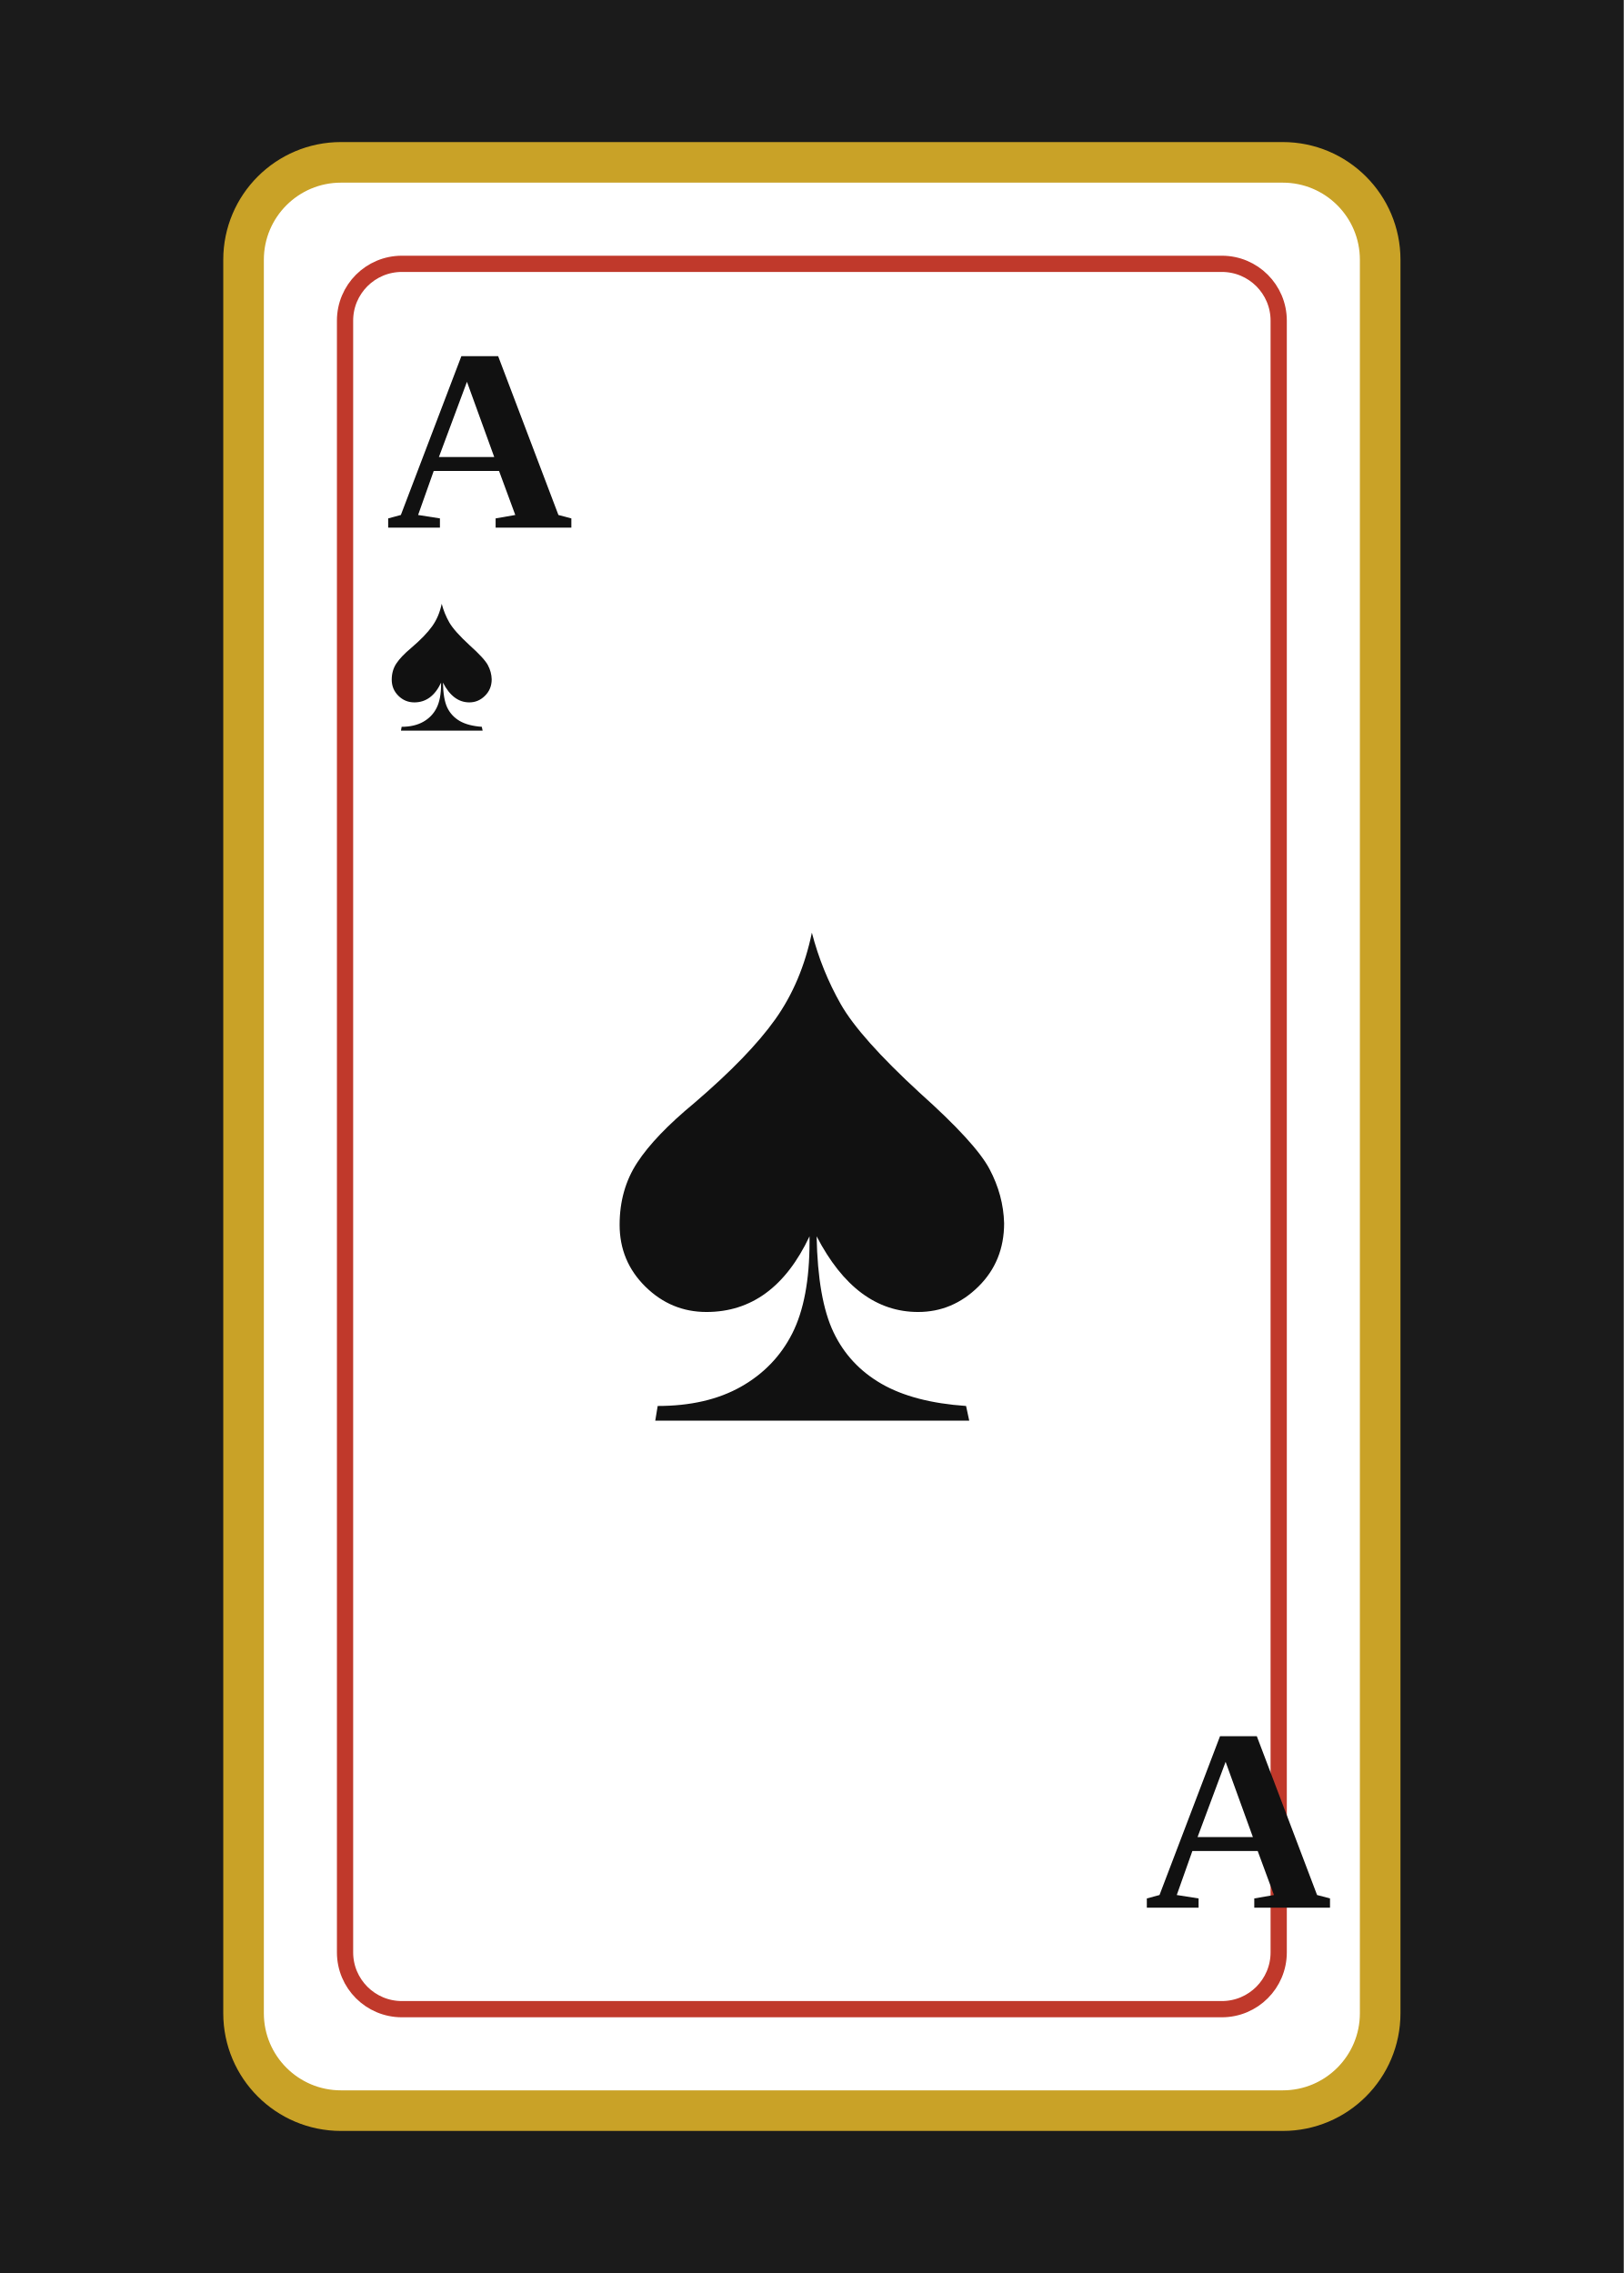
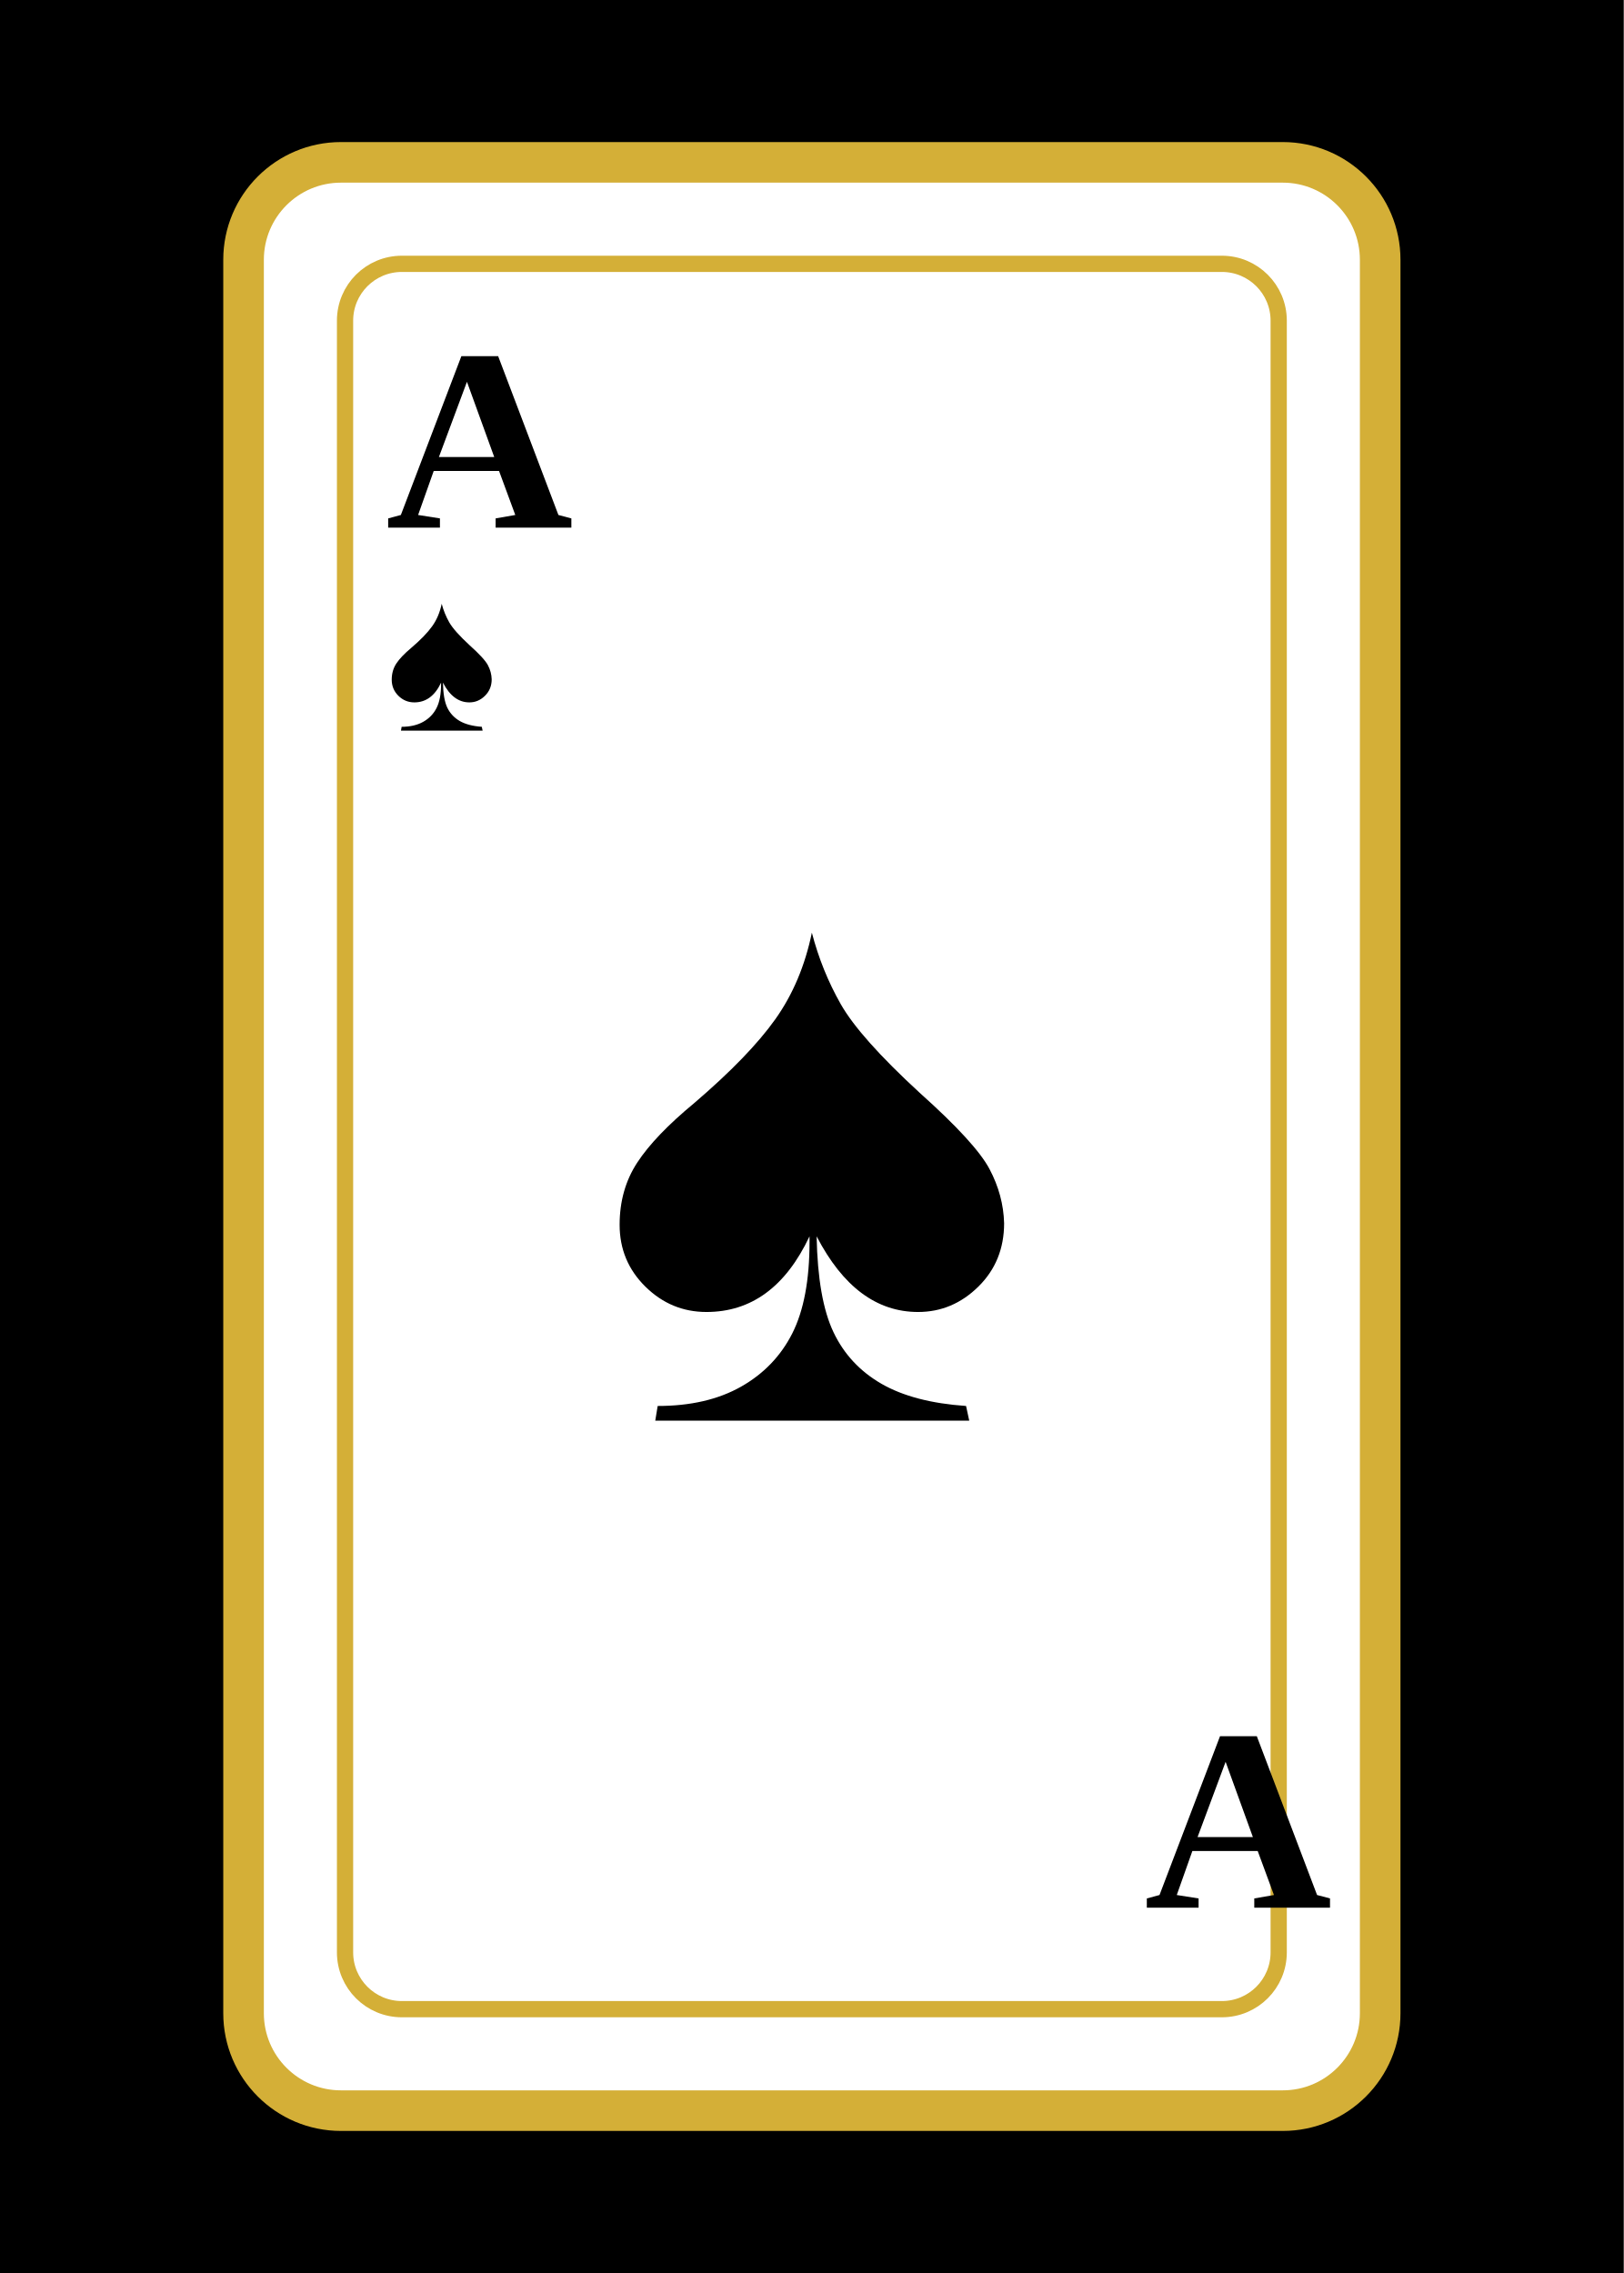
- <svg xmlns="http://www.w3.org/2000/svg" width="400" height="560" viewBox="0 0 400 560">
-   <rect width="400" height="560" fill="#1b1b1b" />
-   <rect x="60" y="40" width="280" height="480" rx="24" fill="#ffffff" stroke="#c9a227" stroke-width="10" />
-   <rect x="85" y="65" width="230" height="430" rx="14" fill="none" stroke="#c0392b" stroke-width="4" />
-   <text x="95" y="130" font-size="64" font-weight="bold" fill="#111111">A</text>
-   <text x="95" y="180" font-size="52" fill="#111111">♠</text>
-   <text x="200" y="350" font-size="200" text-anchor="middle" fill="#111111">♠</text>
-   <text x="305" y="470" font-size="64" font-weight="bold" text-anchor="middle" fill="#111111">A</text>
+ <svg xmlns="http://www.w3.org/2000/svg" role="img" width="400" height="560" viewBox="0 0 400 560">
+   <rect width="400" height="560" fill="#000000" />
+   <rect x="60" y="40" width="280" height="480" rx="24" fill="#ffffff" stroke="#d4af37" stroke-width="10" />
+   <rect x="85" y="65" width="230" height="430" rx="14" fill="none" stroke="#d4af37" stroke-width="4" />
+   <text x="95" y="130" font-size="64" font-weight="bold" fill="#000000">A</text>
+   <text x="95" y="180" font-size="52" fill="#000000">♠</text>
+   <text x="200" y="350" font-size="200" text-anchor="middle" fill="#000000">♠</text>
+   <text x="305" y="470" font-size="64" font-weight="bold" text-anchor="middle" fill="#000000">A</text>
</svg>
